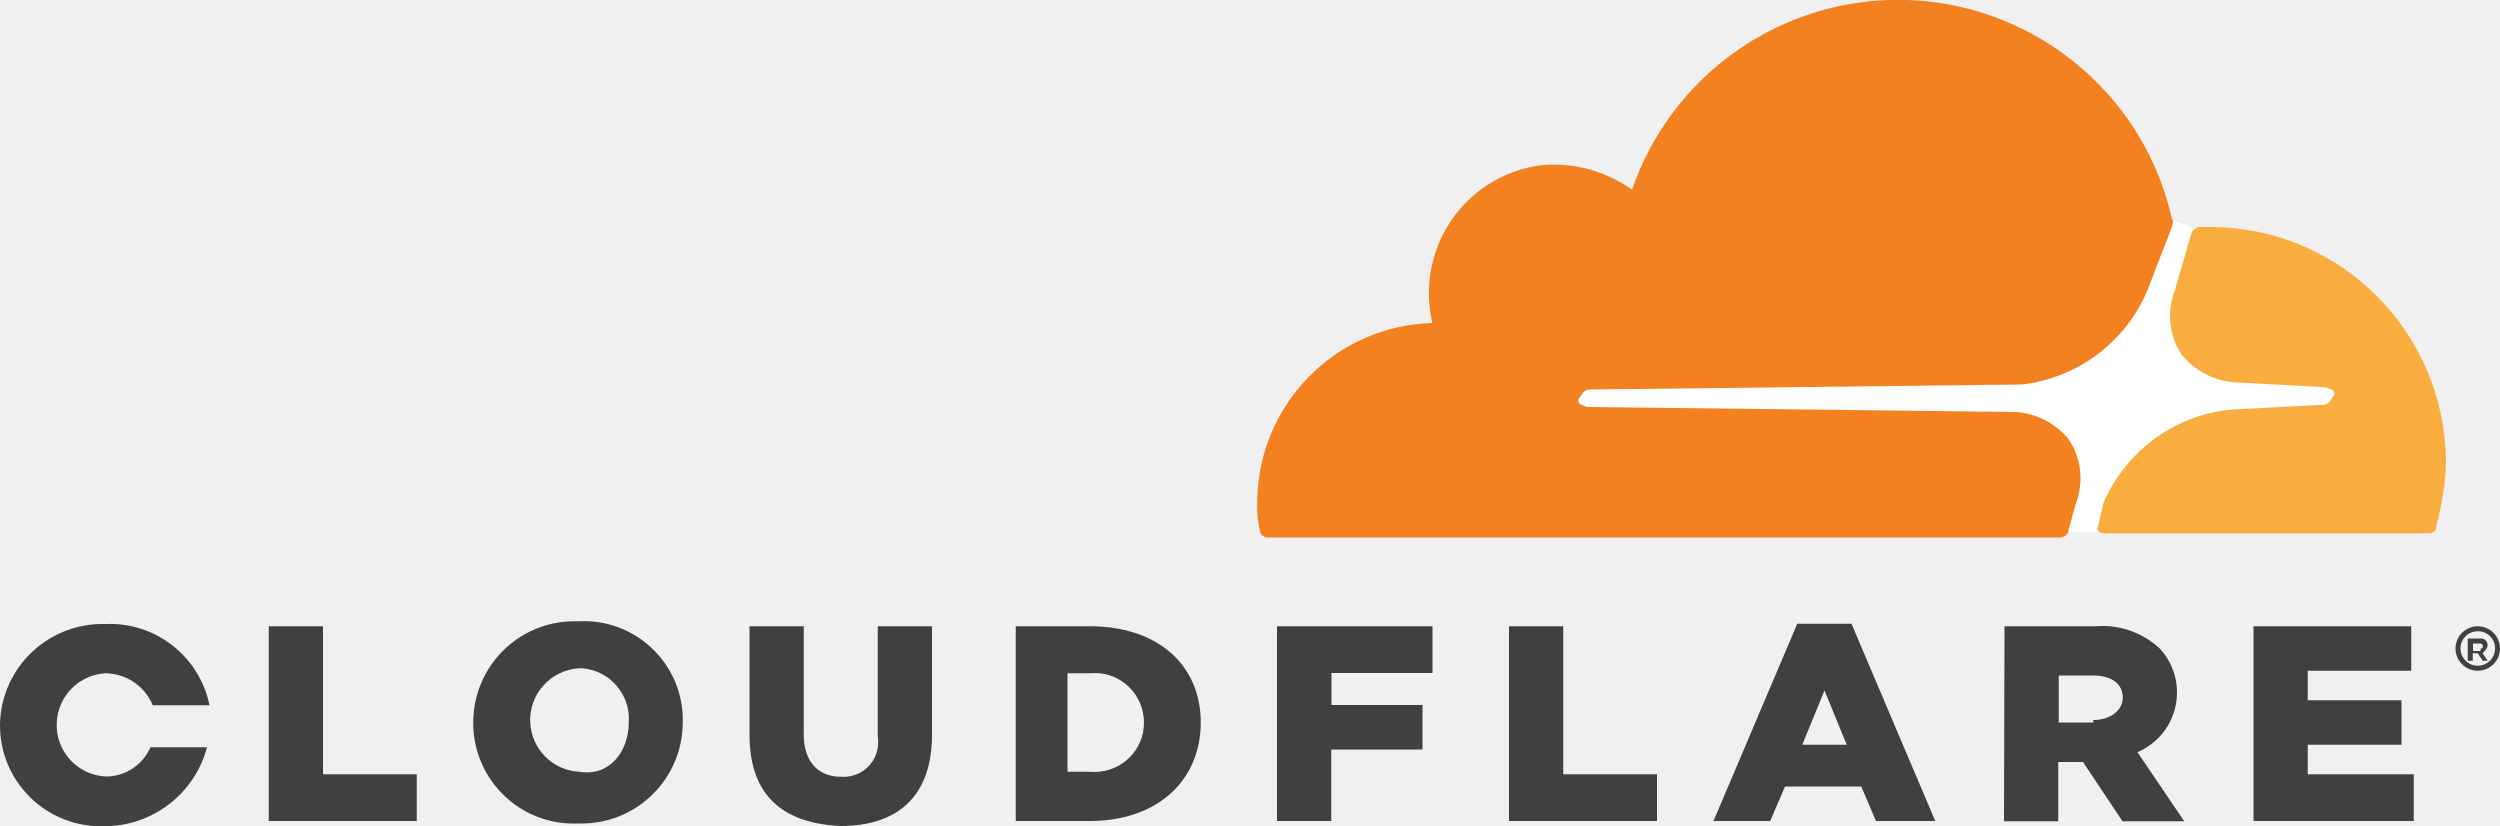
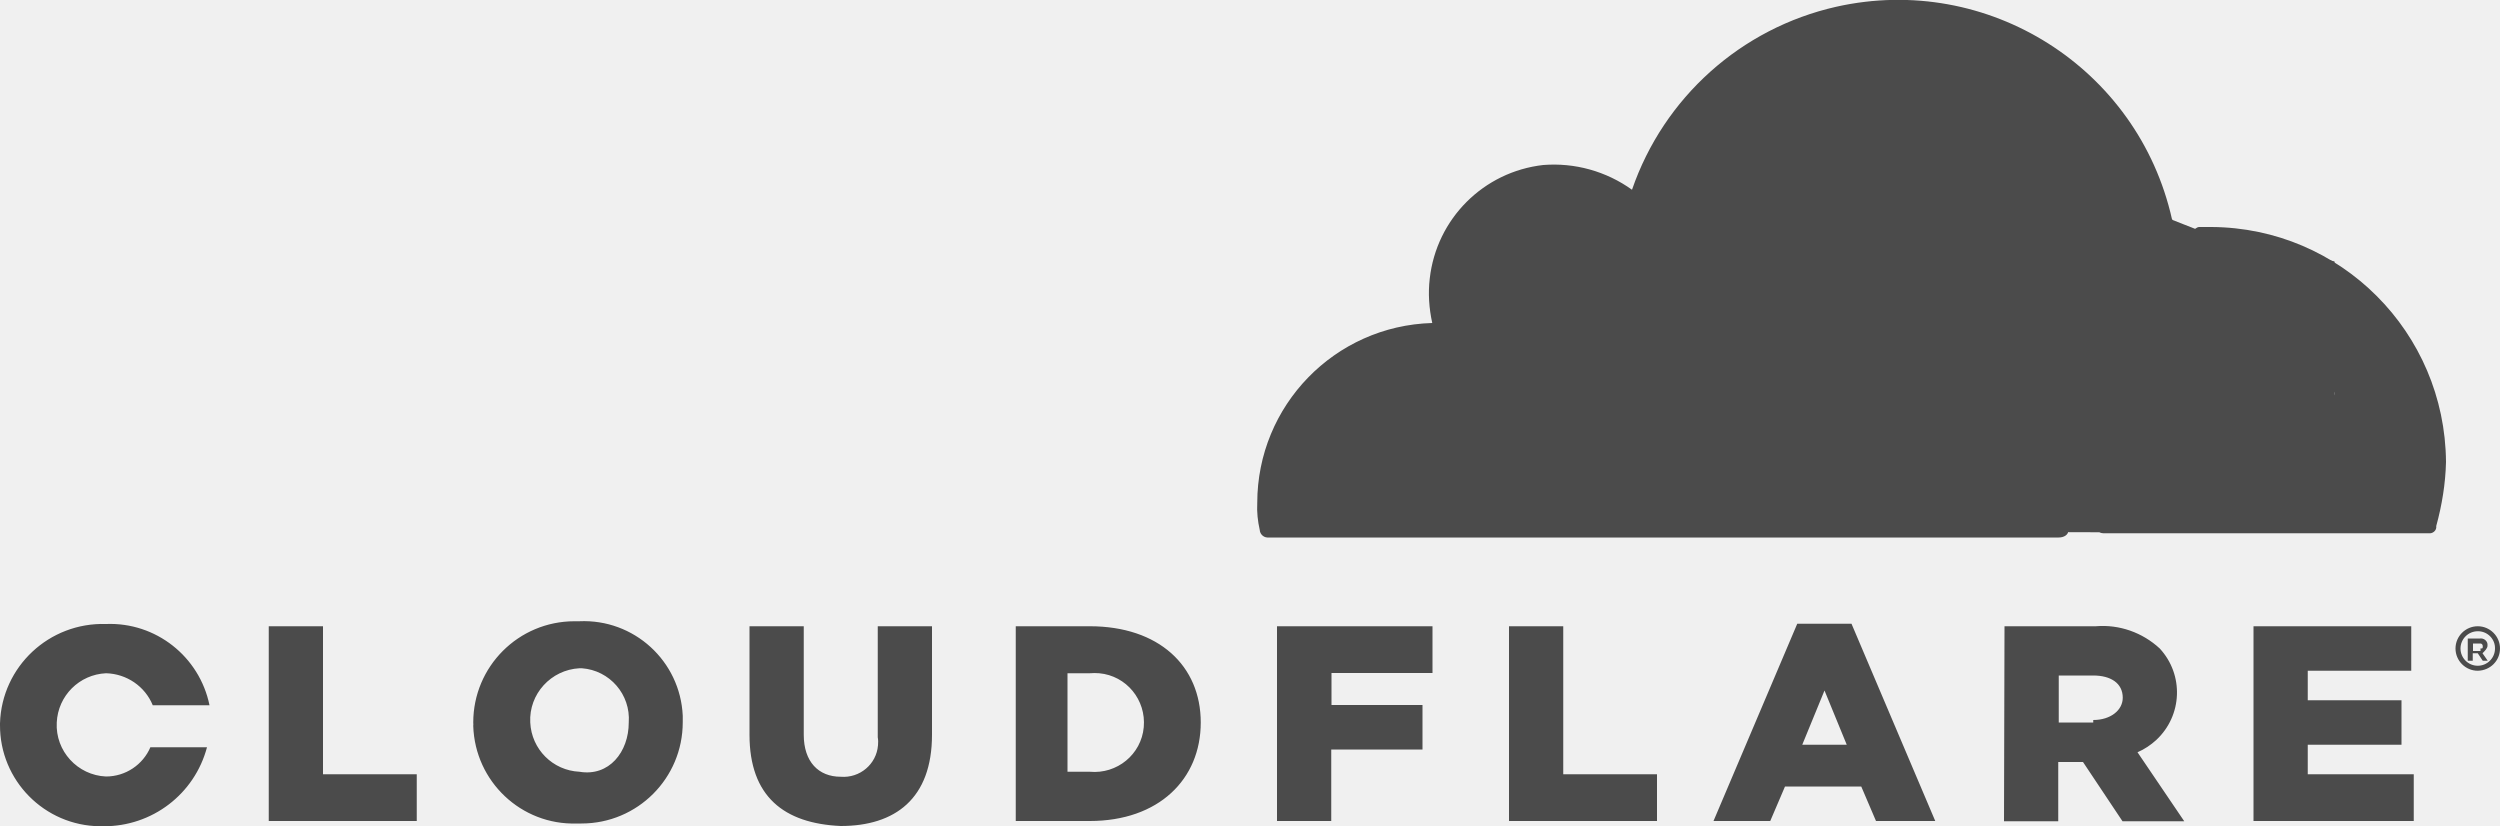
<svg xmlns="http://www.w3.org/2000/svg" viewBox="0 0 1000 330.4" style="enable-background:new 0 0 1000 330.4" xml:space="preserve">
-   <path d="m933.9 104.6-55.2-12.8-9.9-3.9-253.5 2v122.3l318.5 1V104.6z" style="fill:#fff" />
-   <path d="M830.4 201.2c3.2-8.5 2.1-18.1-3-25.6-5.2-6.2-12.6-10.1-20.7-10.8l-171.6-2c-1 0-2-1-3-1-.8-.6-1-1.8-.4-2.6.1-.1.2-.3.4-.4 1-2 2-3 3.9-3l172.6-2c22.3-2.5 41.5-16.8 50.3-37.5l9.9-25.6c0-1 1-2 0-3-13.6-60.6-73.7-98.6-134.3-85-38.1 8.6-69 36.3-81.7 73.2a53.62 53.62 0 0 0-35.5-9.9c-23.9 2.7-42.7 21.5-45.4 45.4-.7 5.9-.3 11.9 1 17.8-39 1.1-70 33-70 72-.2 3.6.2 7.3 1 10.8.1 1.6 1.4 2.9 3 3h316.6c2 0 3.9-1 3.9-3l3-10.8z" style="fill:#f48120" />
-   <path d="M884.6 90.8h-4.9c-1 0-2 1-3 2l-6.9 23.7c-3.2 8.5-2.1 18.1 3 25.6 5.2 6.2 12.6 10.1 20.7 10.8l36.5 2c1 0 2 1 3 1 .8.6 1 1.8.4 2.6-.1.1-.2.3-.4.4-1 2-2 3-3.9 3l-37.5 2c-22.3 2.5-41.5 16.8-50.3 37.5l-2 8.9c-1 1 0 3 2 3h130.2c1.4.2 2.8-.8 3-2.2v-.7c2.3-8.4 3.7-17 3.9-25.6-.4-52-42.2-93.7-93.8-94" style="fill:#faad3f" />
-   <path d="M991.1 268.3c-4.9 0-8.9-4-8.9-8.9s4-8.9 8.9-8.9 8.9 4 8.9 8.9-3.9 8.8-8.9 8.9c.1 0 0 0 0 0m0-15.8c-3.8 0-6.9 3.1-6.9 6.9 0 3.8 3.1 6.9 6.9 6.9 3.8 0 6.9-3.1 6.9-6.9.1-3.7-2.9-6.8-6.6-6.9h-.3m4 11.8h-2l-2-3h-2v3h-2v-8.9h4.9c1.4-.2 2.8.8 3 2.2v.7c0 1-1 2-2 3l2.1 3zm-3-4.9c1 0 1 0 1-1 0-.5-.4-1-.9-1h-3v3h3v-1zm-884.6-8.9h21.7v59.2h37.5v18.7h-59.2v-77.9zm81.8 38.5c0-22.4 18.1-40.5 40.5-40.5h1.9c21.9-1 40.4 15.9 41.4 37.8v2.6c0 22.4-18.1 40.5-40.5 40.5h-1.9c-22.2.7-40.7-16.8-41.4-39 .1-.5 0-.9 0-1.4m62.2 0c.8-11.2-7.6-20.9-18.8-21.7h-.9c-11.4.6-20.3 10.3-19.7 21.7.5 10.7 9 19.2 19.7 19.7 11.8 2 19.7-7.9 19.7-19.7m48.3 4.9v-43.4h21.7v43.4c0 10.8 5.9 16.8 14.8 16.8 7.6.6 14.3-5 14.9-12.6.1-1.1.1-2.1-.1-3.2v-44.4h21.7v43.4c0 25.6-14.8 36.5-36.5 36.5-22.7-1-36.5-11.8-36.5-36.5m105.5-43.4h30.6c27.6 0 44.4 15.8 44.4 38.5s-16.8 39.4-44.4 39.4h-29.6v-77.9h-1zm30.6 58.2c10.9 1 20.6-6.9 21.6-17.8s-6.9-20.6-17.8-21.6c-1.3-.1-2.5-.1-3.8 0H427v39.4h8.9zm74.9-58.2H573v18.7h-40.4V282H569v17.8h-36.5v28.6h-21.7v-77.9zm92.8 0h21.7v59.2h37.5v18.7h-59.2v-77.9zm115.3-1h21.7l33.5 78.9h-23.7l-5.9-13.8H714l-5.9 13.8h-22.7l33.5-78.9zm19.8 48.4-8.9-21.7-8.9 21.7h17.8zm63.1-47.4h36.5c9.4-.8 18.7 2.5 25.6 8.9 9.7 10.5 9.1 26.8-1.4 36.6-2.2 2-4.7 3.7-7.5 4.9l18.7 27.6H849l-15.8-23.7h-9.9v23.7h-21.7l.2-78zm35.5 37.5c6.9 0 11.8-3.9 11.8-8.9 0-5.9-4.9-8.9-11.8-8.9h-13.8V289h13.8v-1zm64.1-37.5h63.1v17.8h-41.4v11.8h37.5v17.8h-37.5v11.8h42.4v18.7h-64.1v-77.9zM60.2 298.8c-3 7.1-10 11.8-17.8 11.8-11.4-.5-20.3-10.2-19.7-21.6.5-10.7 9-19.2 19.7-19.7 8.2.2 15.6 5.2 18.7 12.8h22.7c-4-19.5-21.5-33.3-41.4-32.5-22.7-.7-41.7 17-42.4 39.7v.7c-.1 22.2 17.8 40.3 40 40.5h1.4c19.4.1 36.4-12.8 41.4-31.6H60.2z" style="fill:#404041" />
+   <path d="m933.9 104.6-55.2-12.8-9.9-3.9-253.5 2v122.3l318.5 1V104.6z" style="fill:#4B4B4B" />
+   <path d="M830.4 201.2c3.2-8.5 2.1-18.1-3-25.6-5.2-6.2-12.6-10.1-20.7-10.8l-171.6-2c-1 0-2-1-3-1-.8-.6-1-1.8-.4-2.6.1-.1.2-.3.4-.4 1-2 2-3 3.9-3l172.6-2c22.3-2.5 41.5-16.8 50.3-37.5l9.9-25.6c0-1 1-2 0-3-13.6-60.6-73.7-98.6-134.3-85-38.1 8.6-69 36.3-81.7 73.2a53.62 53.62 0 0 0-35.5-9.9c-23.9 2.7-42.7 21.5-45.4 45.4-.7 5.9-.3 11.9 1 17.8-39 1.1-70 33-70 72-.2 3.6.2 7.3 1 10.8.1 1.6 1.4 2.9 3 3h316.6c2 0 3.9-1 3.9-3l3-10.8z" style="fill:#4B4B4B" />
+   <path d="M884.6 90.8h-4.9c-1 0-2 1-3 2l-6.9 23.7c-3.2 8.5-2.1 18.1 3 25.6 5.2 6.2 12.6 10.1 20.7 10.8l36.5 2c1 0 2 1 3 1 .8.6 1 1.8.4 2.6-.1.1-.2.3-.4.4-1 2-2 3-3.9 3l-37.5 2c-22.3 2.5-41.5 16.8-50.3 37.5l-2 8.9c-1 1 0 3 2 3h130.2c1.4.2 2.8-.8 3-2.2v-.7c2.3-8.4 3.7-17 3.9-25.6-.4-52-42.2-93.7-93.8-94" style="fill:#4B4B4B" />
+   <path d="M991.1 268.3c-4.9 0-8.9-4-8.9-8.9s4-8.9 8.9-8.9 8.9 4 8.9 8.9-3.9 8.8-8.9 8.9c.1 0 0 0 0 0m0-15.8c-3.8 0-6.9 3.1-6.9 6.9 0 3.8 3.1 6.9 6.9 6.9 3.8 0 6.9-3.1 6.9-6.9.1-3.7-2.9-6.8-6.6-6.9h-.3m4 11.8h-2l-2-3h-2v3h-2v-8.9h4.9c1.4-.2 2.8.8 3 2.2v.7c0 1-1 2-2 3l2.1 3zm-3-4.9c1 0 1 0 1-1 0-.5-.4-1-.9-1h-3v3h3v-1zm-884.6-8.9h21.7v59.2h37.5v18.7h-59.2v-77.9zm81.8 38.5c0-22.4 18.1-40.5 40.5-40.5h1.9c21.9-1 40.4 15.9 41.4 37.8v2.6c0 22.4-18.1 40.5-40.5 40.5h-1.9c-22.2.7-40.7-16.8-41.4-39 .1-.5 0-.9 0-1.4m62.2 0c.8-11.2-7.6-20.9-18.8-21.7h-.9c-11.4.6-20.3 10.3-19.7 21.7.5 10.7 9 19.2 19.7 19.7 11.8 2 19.7-7.9 19.7-19.7m48.3 4.9v-43.4h21.7v43.4c0 10.8 5.9 16.8 14.8 16.8 7.6.6 14.3-5 14.9-12.6.1-1.1.1-2.1-.1-3.2v-44.4h21.7v43.4c0 25.6-14.8 36.5-36.5 36.5-22.7-1-36.5-11.8-36.5-36.5m105.5-43.4h30.6c27.6 0 44.4 15.8 44.4 38.5s-16.8 39.4-44.4 39.4h-29.6v-77.9h-1zm30.6 58.2c10.9 1 20.6-6.9 21.6-17.8s-6.9-20.6-17.8-21.6c-1.3-.1-2.5-.1-3.8 0H427v39.4h8.9zm74.9-58.2H573v18.7h-40.4V282H569v17.8h-36.5v28.6h-21.7v-77.9zm92.8 0h21.7v59.2h37.5v18.7h-59.2v-77.9zm115.3-1h21.7l33.5 78.9h-23.7l-5.9-13.8H714l-5.9 13.8h-22.7l33.5-78.9zm19.8 48.4-8.9-21.7-8.9 21.7h17.8zm63.1-47.4h36.5c9.4-.8 18.7 2.5 25.6 8.9 9.7 10.5 9.1 26.8-1.4 36.6-2.2 2-4.7 3.7-7.5 4.9l18.7 27.6H849l-15.8-23.7h-9.9v23.7h-21.7l.2-78zm35.5 37.5c6.9 0 11.8-3.9 11.8-8.9 0-5.9-4.9-8.9-11.8-8.9h-13.8V289h13.8v-1zm64.1-37.5h63.1v17.8h-41.4v11.8h37.5v17.8h-37.5v11.8h42.4v18.7h-64.1v-77.9zM60.2 298.8c-3 7.1-10 11.8-17.8 11.8-11.4-.5-20.3-10.2-19.7-21.6.5-10.7 9-19.2 19.7-19.7 8.2.2 15.6 5.2 18.7 12.8h22.7c-4-19.5-21.5-33.3-41.4-32.5-22.7-.7-41.7 17-42.4 39.7v.7c-.1 22.2 17.8 40.3 40 40.5h1.4c19.4.1 36.4-12.8 41.4-31.6H60.2z" style="fill:#4B4B4B" />
</svg>
